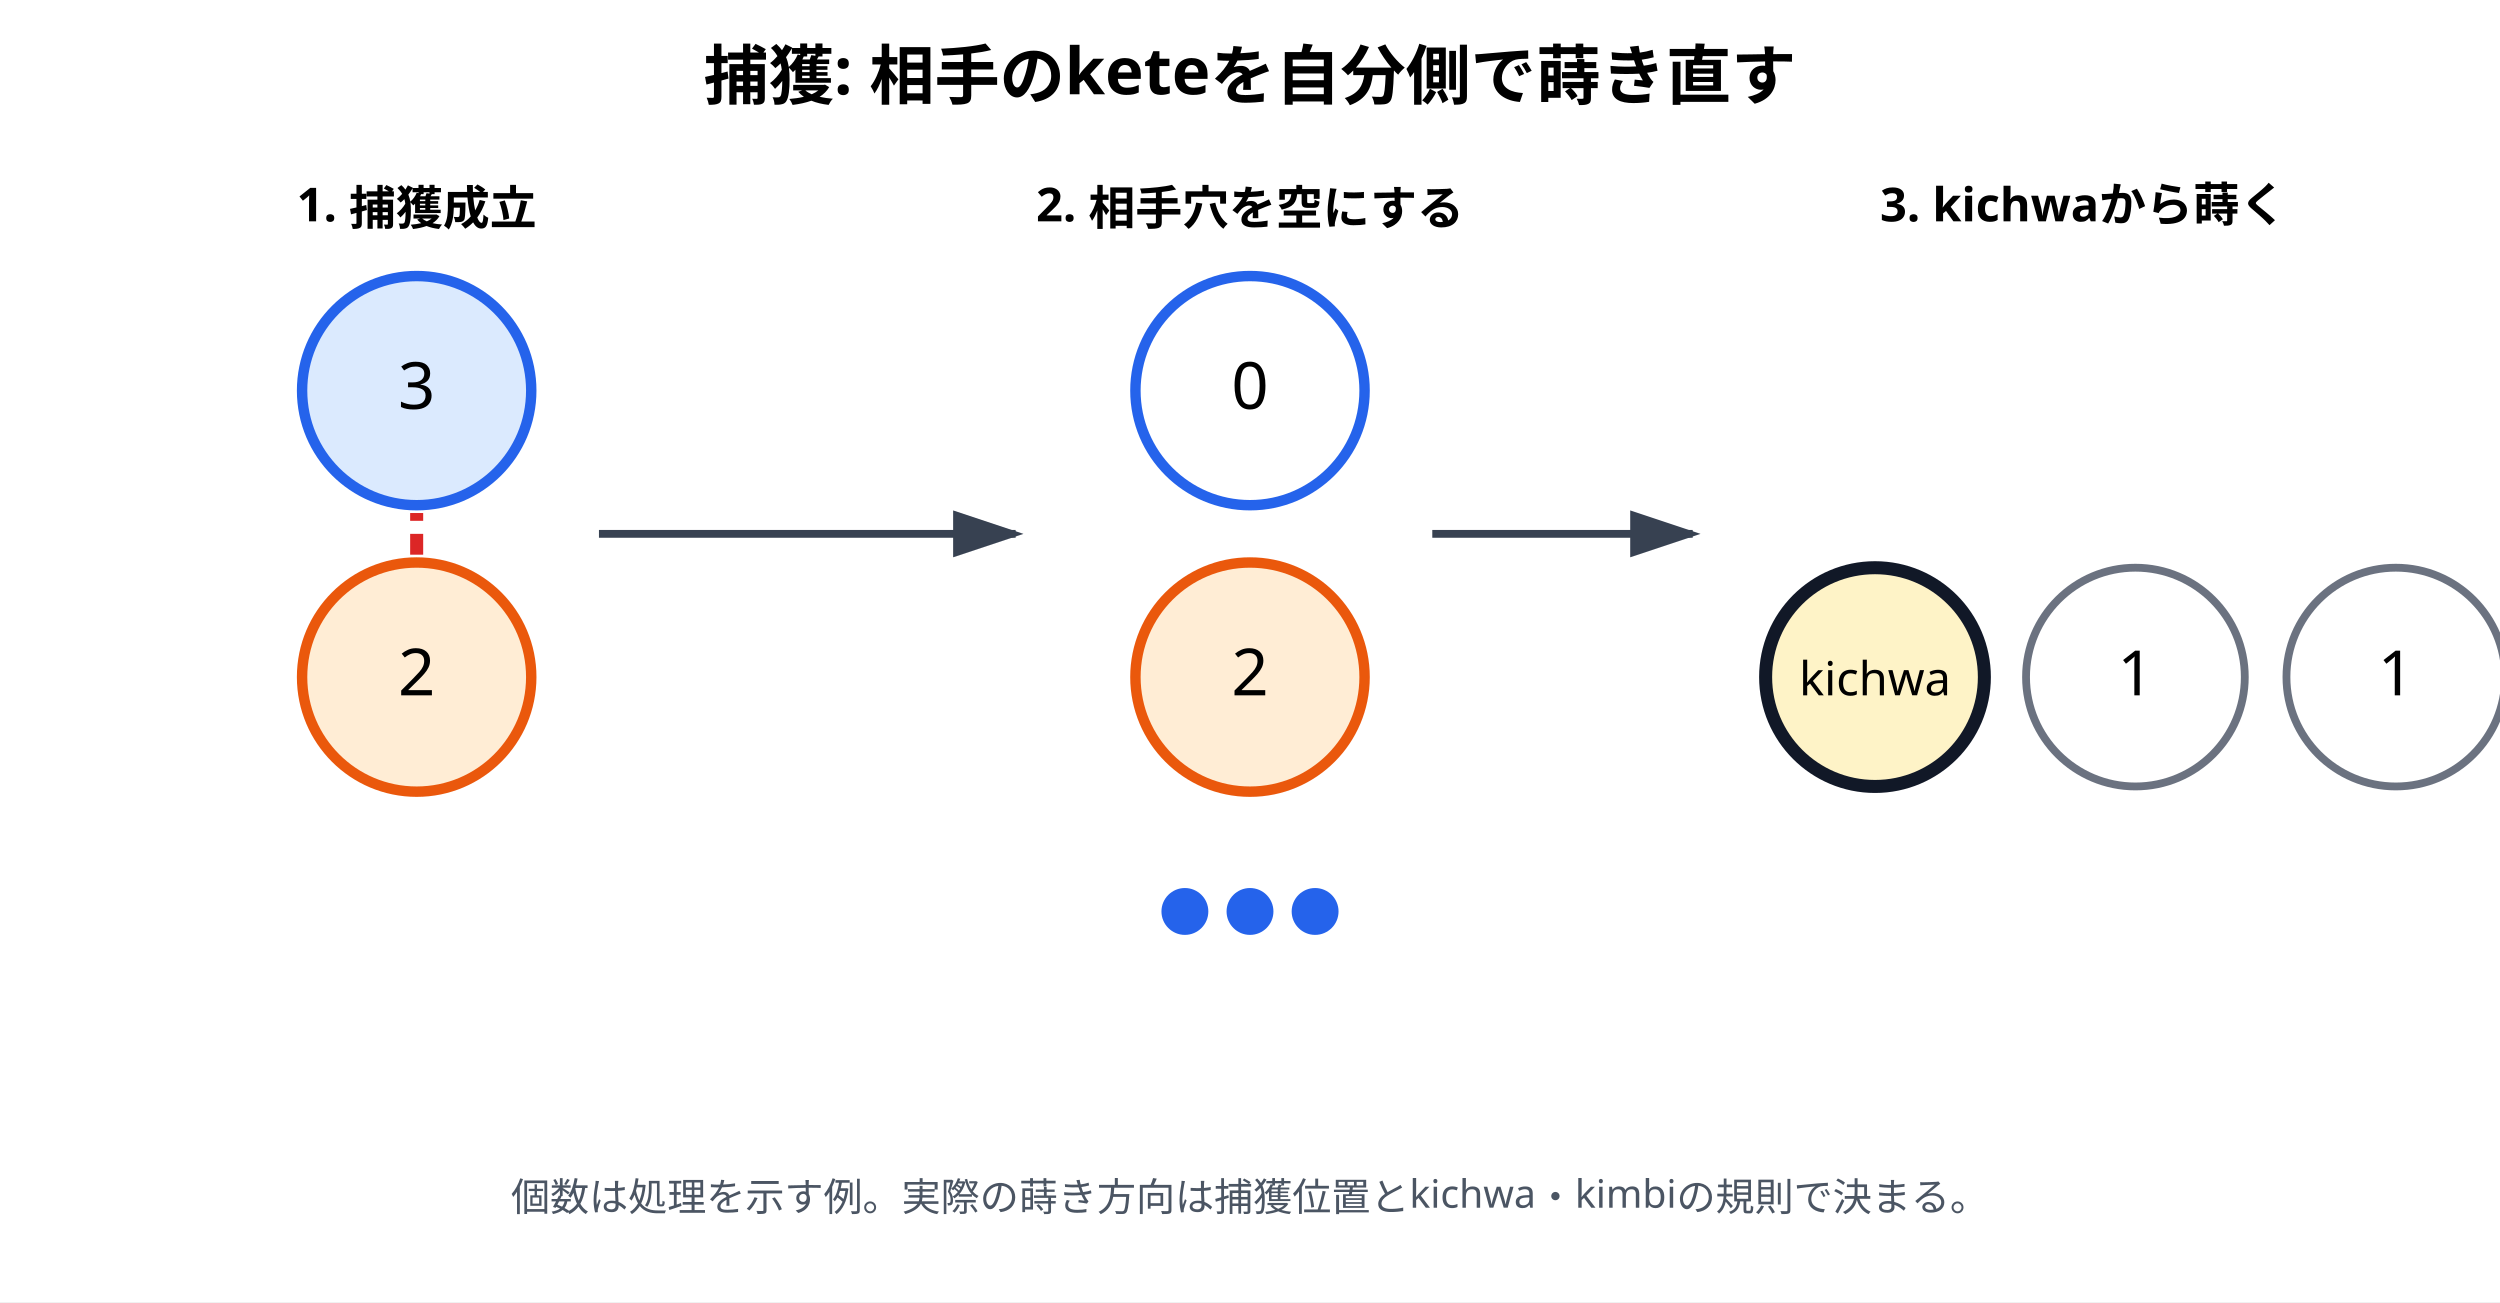
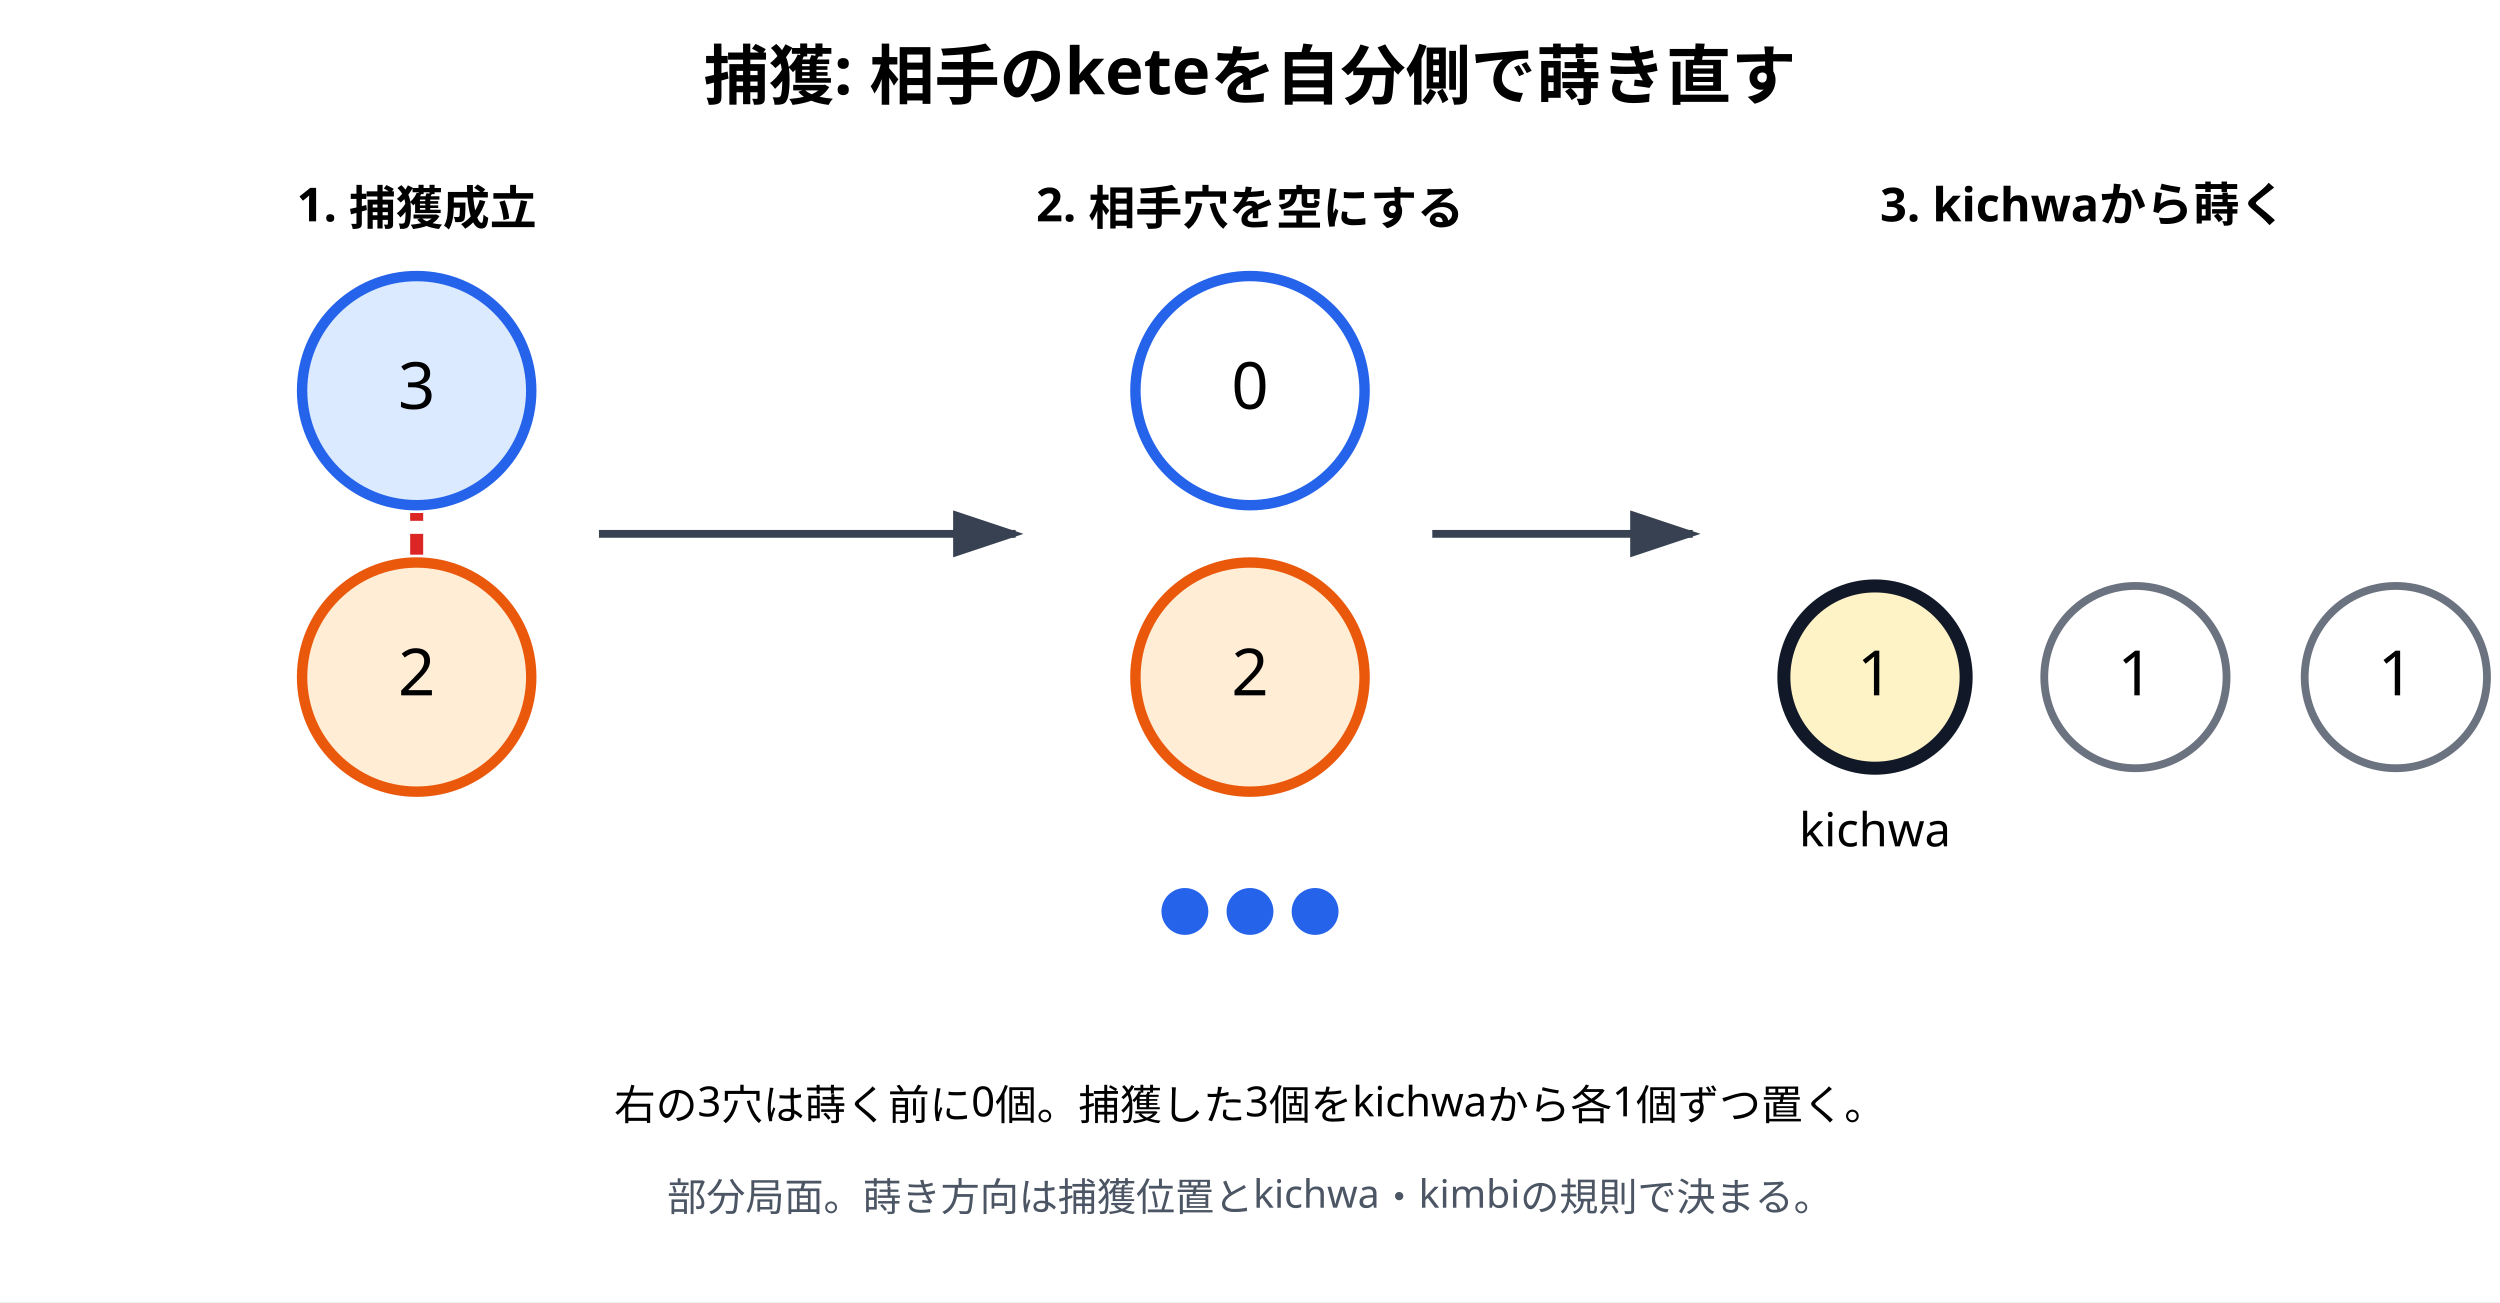
<svg xmlns="http://www.w3.org/2000/svg" width="960" height="500" viewBox="0 0 960 500" role="img" aria-labelledby="title desc">
  <defs>
    <marker id="arrow" markerWidth="10" markerHeight="10" refX="8" refY="3" orient="auto">
      <path d="M0,0 L0,6 L9,3 z" fill="#374151" />
    </marker>
  </defs>
  <rect width="960" height="500" fill="#fff" />
  <text x="480" y="38" text-anchor="middle" font-family="sans-serif" font-size="25" font-weight="700">捕獲: 相手のketeを自分側で蒔き直す</text>
  <g font-family="sans-serif" text-anchor="middle">
    <text x="160" y="85" font-size="18" font-weight="700">1. 捕獲成立</text>
    <text x="480" y="85" font-size="18" font-weight="700">2. 相手穴を空にする</text>
    <text x="800" y="85" font-size="18" font-weight="700">3. kichwaから蒔く</text>
  </g>
  <g transform="translate(160 205)" font-family="sans-serif" text-anchor="middle">
    <circle cy="-55" r="44" fill="#dbeafe" stroke="#2563eb" stroke-width="4" />
    <text y="-48" font-size="25">3</text>
    <circle cy="55" r="44" fill="#ffedd5" stroke="#ea580c" stroke-width="4" />
    <text y="62" font-size="25">2</text>
    <line y1="8" y2="-8" stroke="#dc2626" stroke-width="5" stroke-dasharray="8 5" />
  </g>
  <g transform="translate(480 205)" font-family="sans-serif" text-anchor="middle">
    <circle cy="-55" r="44" fill="#fff" stroke="#2563eb" stroke-width="4" />
    <text y="-48" font-size="25">0</text>
    <circle cy="55" r="44" fill="#ffedd5" stroke="#ea580c" stroke-width="4" />
    <text y="62" font-size="25">2</text>
    <g fill="#2563eb">
      <circle cx="-25" cy="145" r="9" />
      <circle cy="145" r="9" />
      <circle cx="25" cy="145" r="9" />
    </g>
  </g>
  <g transform="translate(800 205)" font-family="sans-serif" text-anchor="middle">
-     <circle cx="-80" cy="55" r="42" fill="#fef3c7" stroke="#111827" stroke-width="5" />
-     <text x="-80" y="62" font-size="18">kichwa</text>
-     <circle cx="20" cy="55" r="42" fill="#fff" stroke="#6b7280" stroke-width="3" />
-     <circle cx="120" cy="55" r="42" fill="#fff" stroke="#6b7280" stroke-width="3" />
+     <circle cx="-80" cy="55" r="35" fill="#fef3c7" stroke="#111827" stroke-width="5" />
+     <text x="-80" y="62" font-size="24">1</text>
+     <text x="-80" y="120" font-size="18">kichwa</text>
+     <circle cx="20" cy="55" r="35" fill="#fff" stroke="#6b7280" stroke-width="3" />
+     <circle cx="120" cy="55" r="35" fill="#fff" stroke="#6b7280" stroke-width="3" />
    <text x="20" y="62" font-size="24">1</text>
    <text x="120" y="62" font-size="24">1</text>
  </g>
  <line x1="230" y1="205" x2="390" y2="205" stroke="#374151" stroke-width="3" marker-end="url(#arrow)" />
  <line x1="550" y1="205" x2="650" y2="205" stroke="#374151" stroke-width="3" marker-end="url(#arrow)" />
-   <text x="480" y="465" text-anchor="middle" font-family="sans-serif" font-size="15" fill="#4b5563">個数は処理を示す例。実際の蒔き方向は捕獲位置とkichwa・kimbiの規則で決まる。</text>
+   <text x="480" y="430" text-anchor="middle" font-family="sans-serif" font-size="16">右の3穴は蒔く前に0個。捕獲した3個をkichwaから各1個ずつ置く。</text>
+   <text x="480" y="465" text-anchor="middle" font-family="sans-serif" font-size="15" fill="#4b5563">部分局面。蒔き方向は捕獲位置とkichwa・kimbiの規則で決まる。</text>
</svg>
